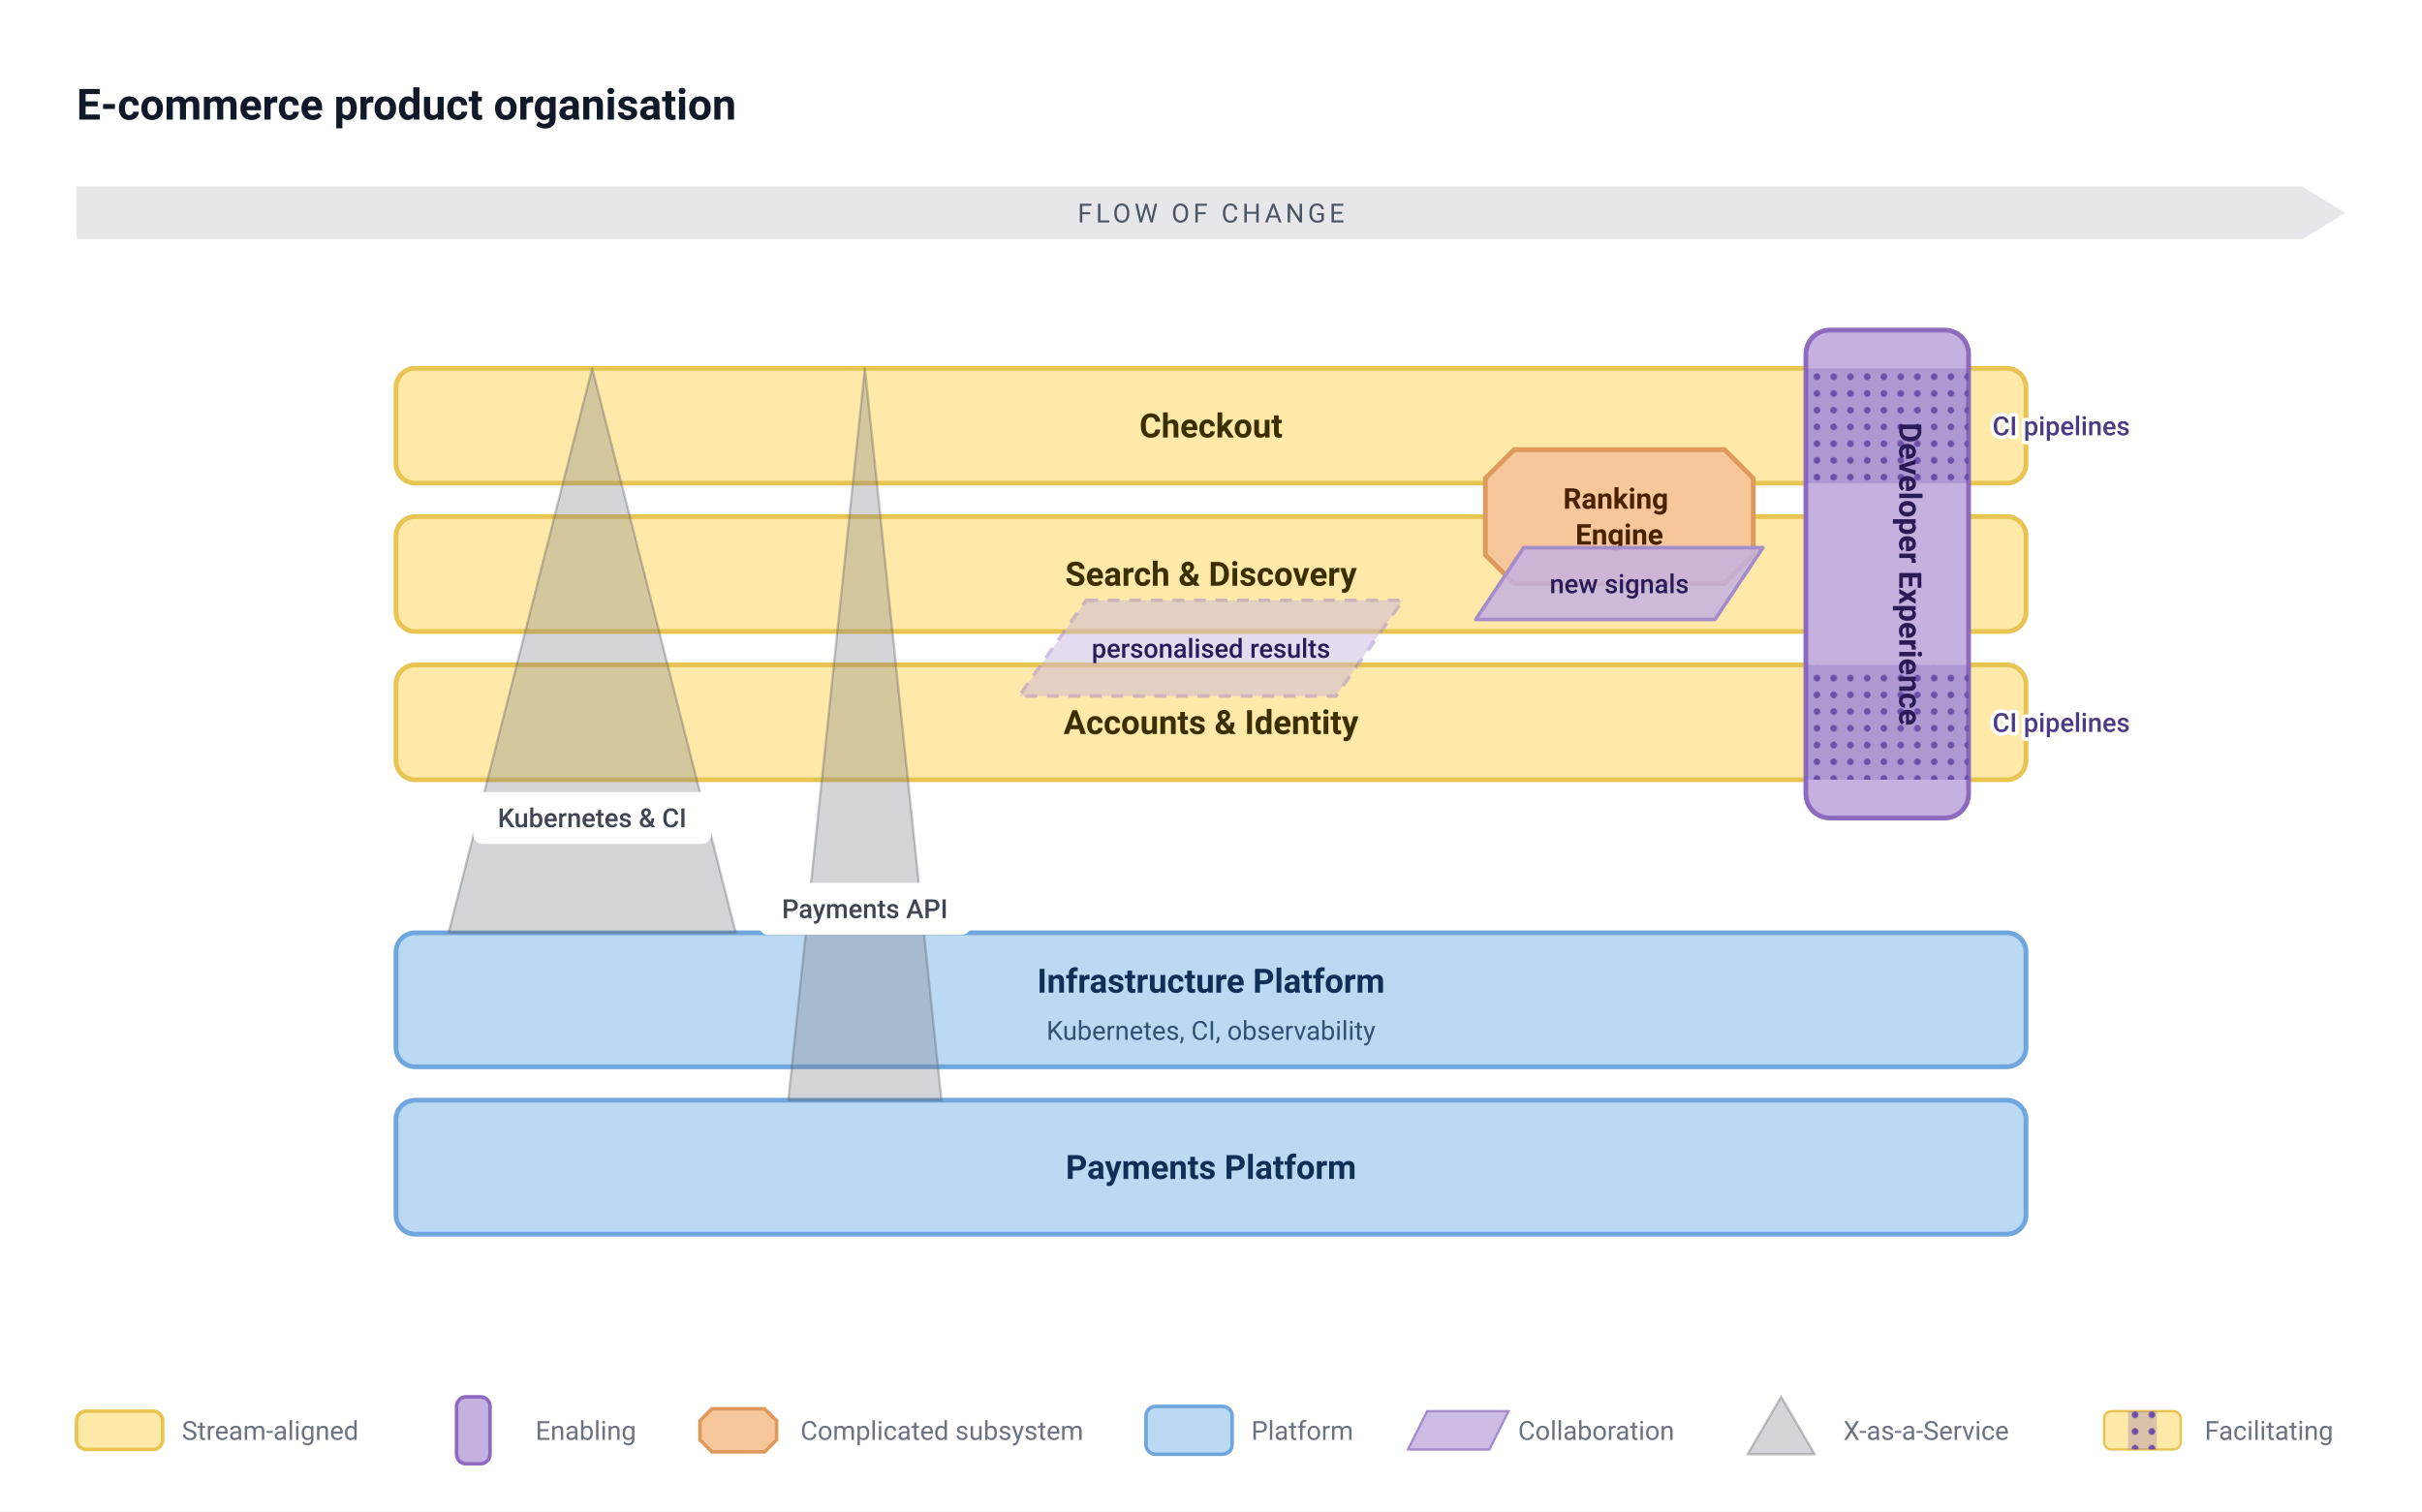
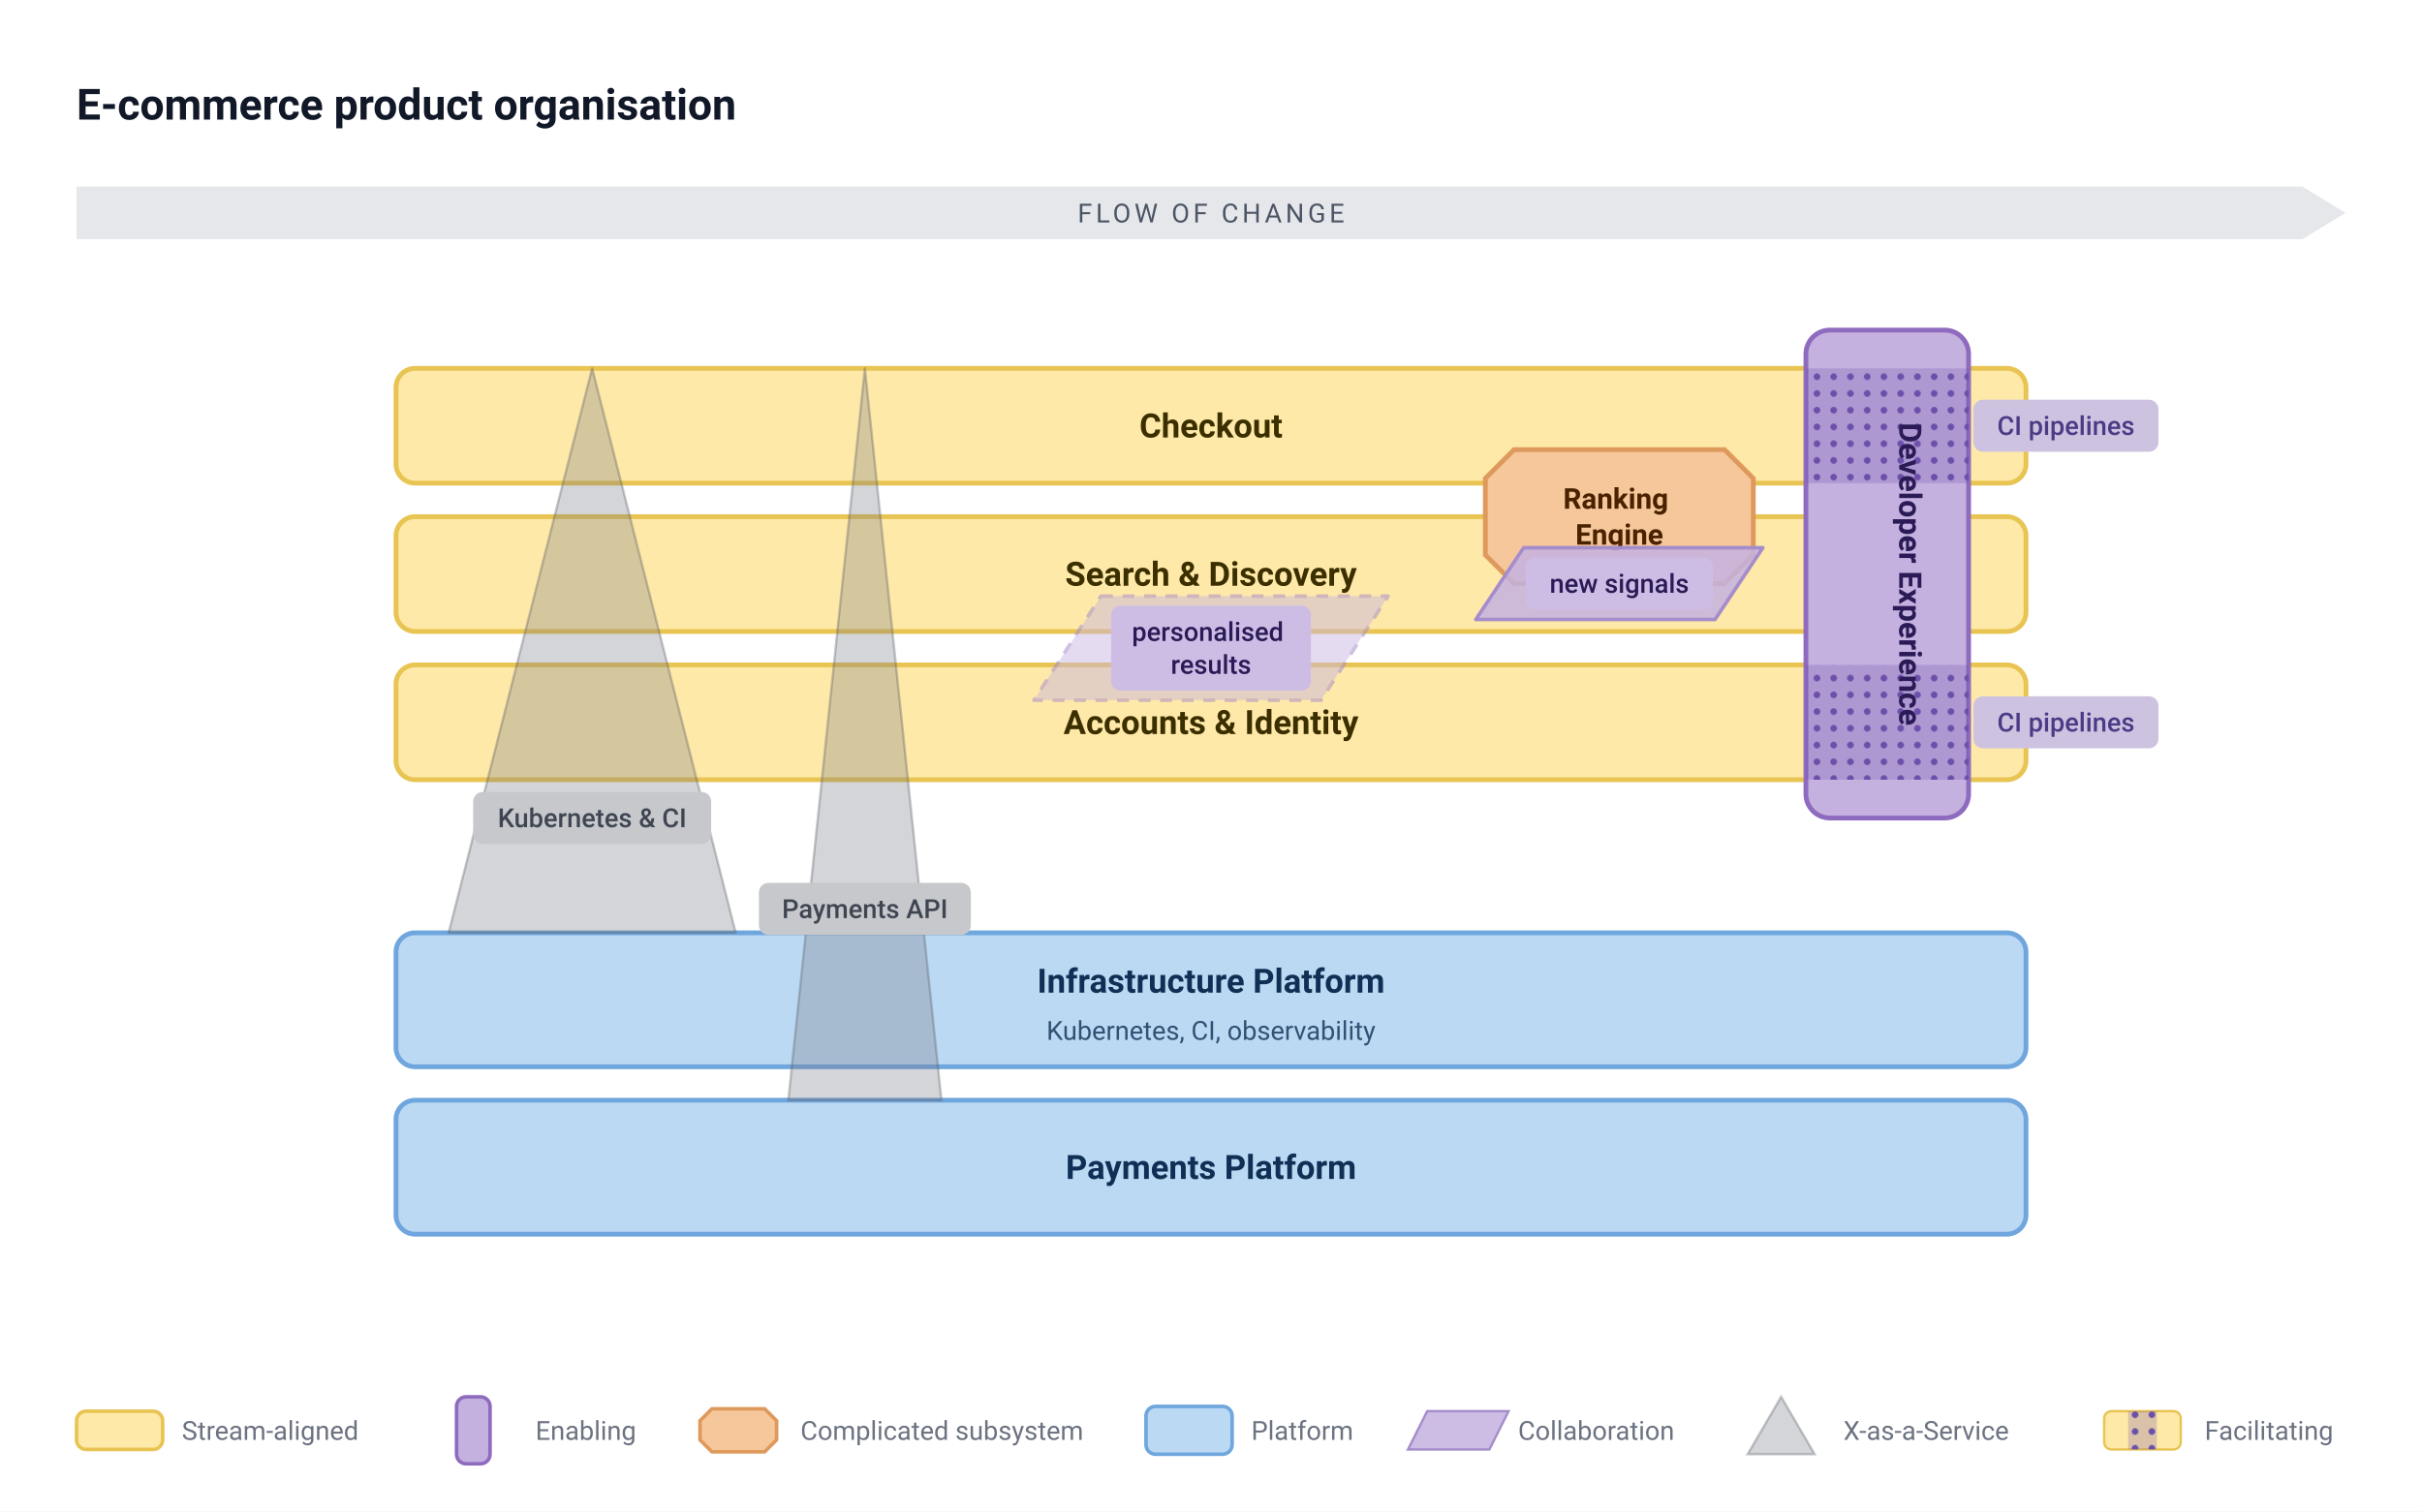
<svg xmlns="http://www.w3.org/2000/svg" width="1012.42" height="632" viewBox="0 0 1012.42 632" font-family="system-ui, -apple-system, &quot;Segoe UI&quot;, Roboto, Helvetica, Arial, sans-serif" role="img" aria-label="E-commerce product organisation" data-teamtopo="0.1.0">
  <defs>
    <pattern id="tt-dots" patternUnits="userSpaceOnUse" width="7" height="7">
      <rect width="7" height="7" fill="rgba(107,79,168,0.25)" />
      <circle cx="3.5" cy="3.5" r="1.4" fill="#6B4FA8" />
    </pattern>
  </defs>
  <rect width="1012.42" height="632" fill="#ffffff" class="tt-bg" />
  <text x="32" y="50" font-size="18" font-weight="700" fill="#111827">E-commerce product organisation</text>
  <g class="tt-flow">
    <path d="M32,78 H962.42 L980.42,89 L962.42,100 H32 Z" fill="#e5e7eb" />
    <text x="506.21" y="93" text-anchor="middle" font-size="11" letter-spacing="1.5" fill="#4b5563">FLOW OF CHANGE</text>
  </g>
  <g class="tt-frames" />
  <g class="tt-lanes">
    <g class="tt-node tt-platform" data-id="infra">
      <rect x="165.53" y="390" width="681.36" height="56" rx="8" fill="#BBD9F3" stroke="#6FA6DD" stroke-width="2" />
      <text x="506.21" y="415.025" text-anchor="middle" font-size="14" fill="#0f2f55" font-weight="600">
        <tspan x="506.21" dy="0">Infrastructure Platform</tspan>
      </text>
      <text x="506.21" y="434.75" text-anchor="middle" font-size="11" fill="#0f2f55" opacity="0.8">Kubernetes, CI, observability</text>
    </g>
    <g class="tt-node tt-platform" data-id="payments">
      <rect x="165.53" y="460" width="681.36" height="56" rx="8" fill="#BBD9F3" stroke="#6FA6DD" stroke-width="2" />
      <text x="506.21" y="492.9" text-anchor="middle" font-size="14" fill="#0f2f55" font-weight="600">
        <tspan x="506.21" dy="0">Payments Platform</tspan>
      </text>
    </g>
    <g class="tt-node tt-stream" data-id="checkout">
      <rect x="165.53" y="154" width="681.36" height="48" rx="8" fill="#FFE9A8" stroke="#E8C453" stroke-width="2" />
      <text x="506.21" y="182.9" text-anchor="middle" font-size="14" fill="#3b2f00" font-weight="600">
        <tspan x="506.21" dy="0">Checkout</tspan>
      </text>
    </g>
    <g class="tt-node tt-stream" data-id="search">
      <rect x="165.53" y="216" width="681.36" height="48" rx="8" fill="#FFE9A8" stroke="#E8C453" stroke-width="2" />
      <text x="506.21" y="244.9" text-anchor="middle" font-size="14" fill="#3b2f00" font-weight="600">
        <tspan x="506.21" dy="0">Search &amp; Discovery</tspan>
      </text>
    </g>
    <g class="tt-node tt-stream" data-id="accounts">
      <rect x="165.53" y="278" width="681.36" height="48" rx="8" fill="#FFE9A8" stroke="#E8C453" stroke-width="2" />
      <text x="506.21" y="306.9" text-anchor="middle" font-size="14" fill="#3b2f00" font-weight="600">
        <tspan x="506.21" dy="0">Accounts &amp; Identity</tspan>
      </text>
    </g>
  </g>
  <g class="tt-xaas">
    <g class="tt-edge tt-xaas">
      <polygon points="307.53,390 187.53,390 247.53,154" fill="rgba(120,124,132,0.32)" stroke="rgba(90,94,102,0.35)" stroke-width="1" stroke-linejoin="round" />
      <g class="tt-edge-label">
-         <rect x="197.785" y="331.125" width="99.49" height="21.75" rx="4" fill="#ffffff" />
+         <rect x="197.785" y="331.125" width="99.49" height="21.75" rx="4" fill="#c6c8cb" />
        <text x="247.53" y="345.85" text-anchor="middle" font-size="11" font-weight="500" fill="#3f4652">
          <tspan x="247.53" dy="0">Kubernetes &amp; CI</tspan>
        </text>
      </g>
    </g>
    <g class="tt-edge tt-xaas">
      <polygon points="393.53,460 329.53,460 361.53,154" fill="rgba(120,124,132,0.32)" stroke="rgba(90,94,102,0.35)" stroke-width="1" stroke-linejoin="round" />
      <g class="tt-edge-label">
-         <rect x="317.23" y="369.125" width="88.6" height="21.75" rx="4" fill="#ffffff" />
+         <rect x="317.23" y="369.125" width="88.6" height="21.75" rx="4" fill="#c6c8cb" />
        <text x="361.53" y="383.85" text-anchor="middle" font-size="11" font-weight="500" fill="#3f4652">
          <tspan x="361.53" dy="0">Payments API</tspan>
        </text>
      </g>
    </g>
  </g>
  <g class="tt-overlays">
    <g class="tt-node tt-subsystem" data-id="ranking">
      <path d="M632.89,188 H720.89 L732.89,200 V232 L720.89,244 H632.89 L620.89,232 V200 Z" fill="#F6C79B" stroke="#DE9A5C" stroke-width="2" />
      <text x="676.89" y="212.7" text-anchor="middle" font-size="12" fill="#4a2200" font-weight="600">
        <tspan x="676.89" dy="0">Ranking</tspan>
        <tspan x="676.89" dy="15">Engine</tspan>
      </text>
    </g>
    <g class="tt-node tt-enabling" data-id="devex">
      <rect x="754.89" y="138" width="68" height="204" rx="10" fill="#C4B1E0" stroke="#8E6BBF" stroke-width="2" />
    </g>
  </g>
  <g class="tt-facilitating">
    <g class="tt-edge tt-facilitating">
      <rect x="754.89" y="154" width="68" height="48" fill="url(#tt-dots)" />
-       <text x="832.89" y="182" text-anchor="start" font-size="11" font-weight="500" fill="#4c3a85" stroke="#ffffff" stroke-width="3" paint-order="stroke" stroke-linejoin="round">CI pipelines</text>
+       <g class="tt-edge-label">
+         <rect x="824.89" y="167.125" width="77.38" height="21.75" rx="4" fill="#cdc3e1" />
+         <text x="863.58" y="181.85" text-anchor="middle" font-size="11" font-weight="500" fill="#4c3a85">
+           <tspan x="863.58" dy="0">CI pipelines</tspan>
+         </text>
+       </g>
    </g>
    <g class="tt-edge tt-facilitating">
      <rect x="754.89" y="278" width="68" height="48" fill="url(#tt-dots)" />
-       <text x="832.89" y="306" text-anchor="start" font-size="11" font-weight="500" fill="#4c3a85" stroke="#ffffff" stroke-width="3" paint-order="stroke" stroke-linejoin="round">CI pipelines</text>
+       <g class="tt-edge-label">
+         <rect x="824.89" y="291.125" width="77.38" height="21.75" rx="4" fill="#cdc3e1" />
+         <text x="863.58" y="305.85" text-anchor="middle" font-size="11" font-weight="500" fill="#4c3a85">
+           <tspan x="863.58" dy="0">CI pipelines</tspan>
+         </text>
+       </g>
    </g>
  </g>
  <g class="tt-overlay-labels">
    <g class="tt-node tt-enabling" data-id="devex">
      <text x="0" y="0" text-anchor="middle" font-size="13" font-weight="600" fill="#2a1a55" transform="translate(793.89 240) rotate(90)">Developer Experience</text>
    </g>
  </g>
  <g class="tt-collaboration">
    <g class="tt-edge tt-collaboration">
      <polygon points="636.89,229 736.89,229 716.89,259 616.89,259" fill="rgba(196,177,224,0.85)" stroke="#A58DCB" stroke-width="1.5" stroke-linejoin="round" />
-       <text x="676.89" y="248" text-anchor="middle" font-size="11" font-weight="500" fill="#2a1a55" stroke="none" stroke-width="3" paint-order="stroke" stroke-linejoin="round">new signals</text>
+       <g class="tt-edge-label">
+         <rect x="637.76" y="233.125" width="78.26" height="21.75" rx="4" fill="#cdbde5" />
+         <text x="676.89" y="247.85" text-anchor="middle" font-size="11" font-weight="500" fill="#2a1a55">
+           <tspan x="676.89" dy="0">new signals</tspan>
+         </text>
+       </g>
    </g>
    <g class="tt-edge tt-collaboration">
-       <polygon points="454.04,251 586.39,251 558.39,291 426.04,291" fill="rgba(196,177,224,0.85)" stroke="#A58DCB" stroke-width="1.5" stroke-linejoin="round" opacity="0.55" stroke-dasharray="5 4" />
-       <text x="506.21" y="275" text-anchor="middle" font-size="11" font-weight="500" fill="#2a1a55" stroke="none" stroke-width="3" paint-order="stroke" stroke-linejoin="round">personalised results</text>
+       <polygon points="460.21,249.25 580.21,249.25 552.21,292.75 432.21,292.75" fill="rgba(196,177,224,0.85)" stroke="#A58DCB" stroke-width="1.5" stroke-linejoin="round" opacity="0.55" stroke-dasharray="5 4" />
+       <g class="tt-edge-label">
+         <rect x="464.44" y="253.25" width="83.54" height="35.5" rx="4" fill="#cdbde5" />
+         <text x="506.21" y="267.975" text-anchor="middle" font-size="11" font-weight="500" fill="#2a1a55">
+           <tspan x="506.21" dy="0">personalised</tspan>
+           <tspan x="506.21" dy="13.75">results</tspan>
+         </text>
+       </g>
    </g>
  </g>
  <g class="tt-legend">
    <rect x="32" y="590" width="36" height="16" rx="4" fill="#FFE9A8" stroke="#E8C453" stroke-width="1.5" />
    <text x="76" y="602" font-size="11" fill="#6b7280">Stream-aligned</text>
    <rect x="190.84" y="584" width="14" height="28" rx="4" fill="#C4B1E0" stroke="#8E6BBF" stroke-width="1.5" />
    <text x="223.84" y="602" font-size="11" fill="#6b7280">Enabling</text>
    <path d="M297.61,589 H319.61 L324.61,594 V602 L319.61,607 H297.61 L292.61,602 V594 Z" fill="#F6C79B" stroke="#DE9A5C" stroke-width="1.5" />
    <text x="334.61" y="602" font-size="11" fill="#6b7280">Complicated subsystem</text>
    <rect x="479.04" y="588" width="36" height="20" rx="4" fill="#BBD9F3" stroke="#6FA6DD" stroke-width="1.5" />
    <text x="523.04" y="602" font-size="11" fill="#6b7280">Platform</text>
    <polygon points="596.58,590 630.58,590 622.58,606 588.58,606" fill="rgba(196,177,224,0.85)" stroke="#A58DCB" stroke-width="1" />
    <text x="634.58" y="602" font-size="11" fill="#6b7280">Collaboration</text>
    <polygon points="730.54,608 758.54,608 744.54,584" fill="rgba(120,124,132,0.32)" stroke="rgba(90,94,102,0.35)" stroke-width="1" />
    <text x="770.54" y="602" font-size="11" fill="#6b7280">X-as-a-Service</text>
    <rect x="879.57" y="590" width="32" height="16" rx="3" fill="#FFE9A8" stroke="#E8C453" stroke-width="1" />
    <rect x="889.57" y="590" width="12" height="16" fill="url(#tt-dots)" />
    <text x="921.57" y="602" font-size="11" fill="#6b7280">Facilitating</text>
  </g>
</svg>
